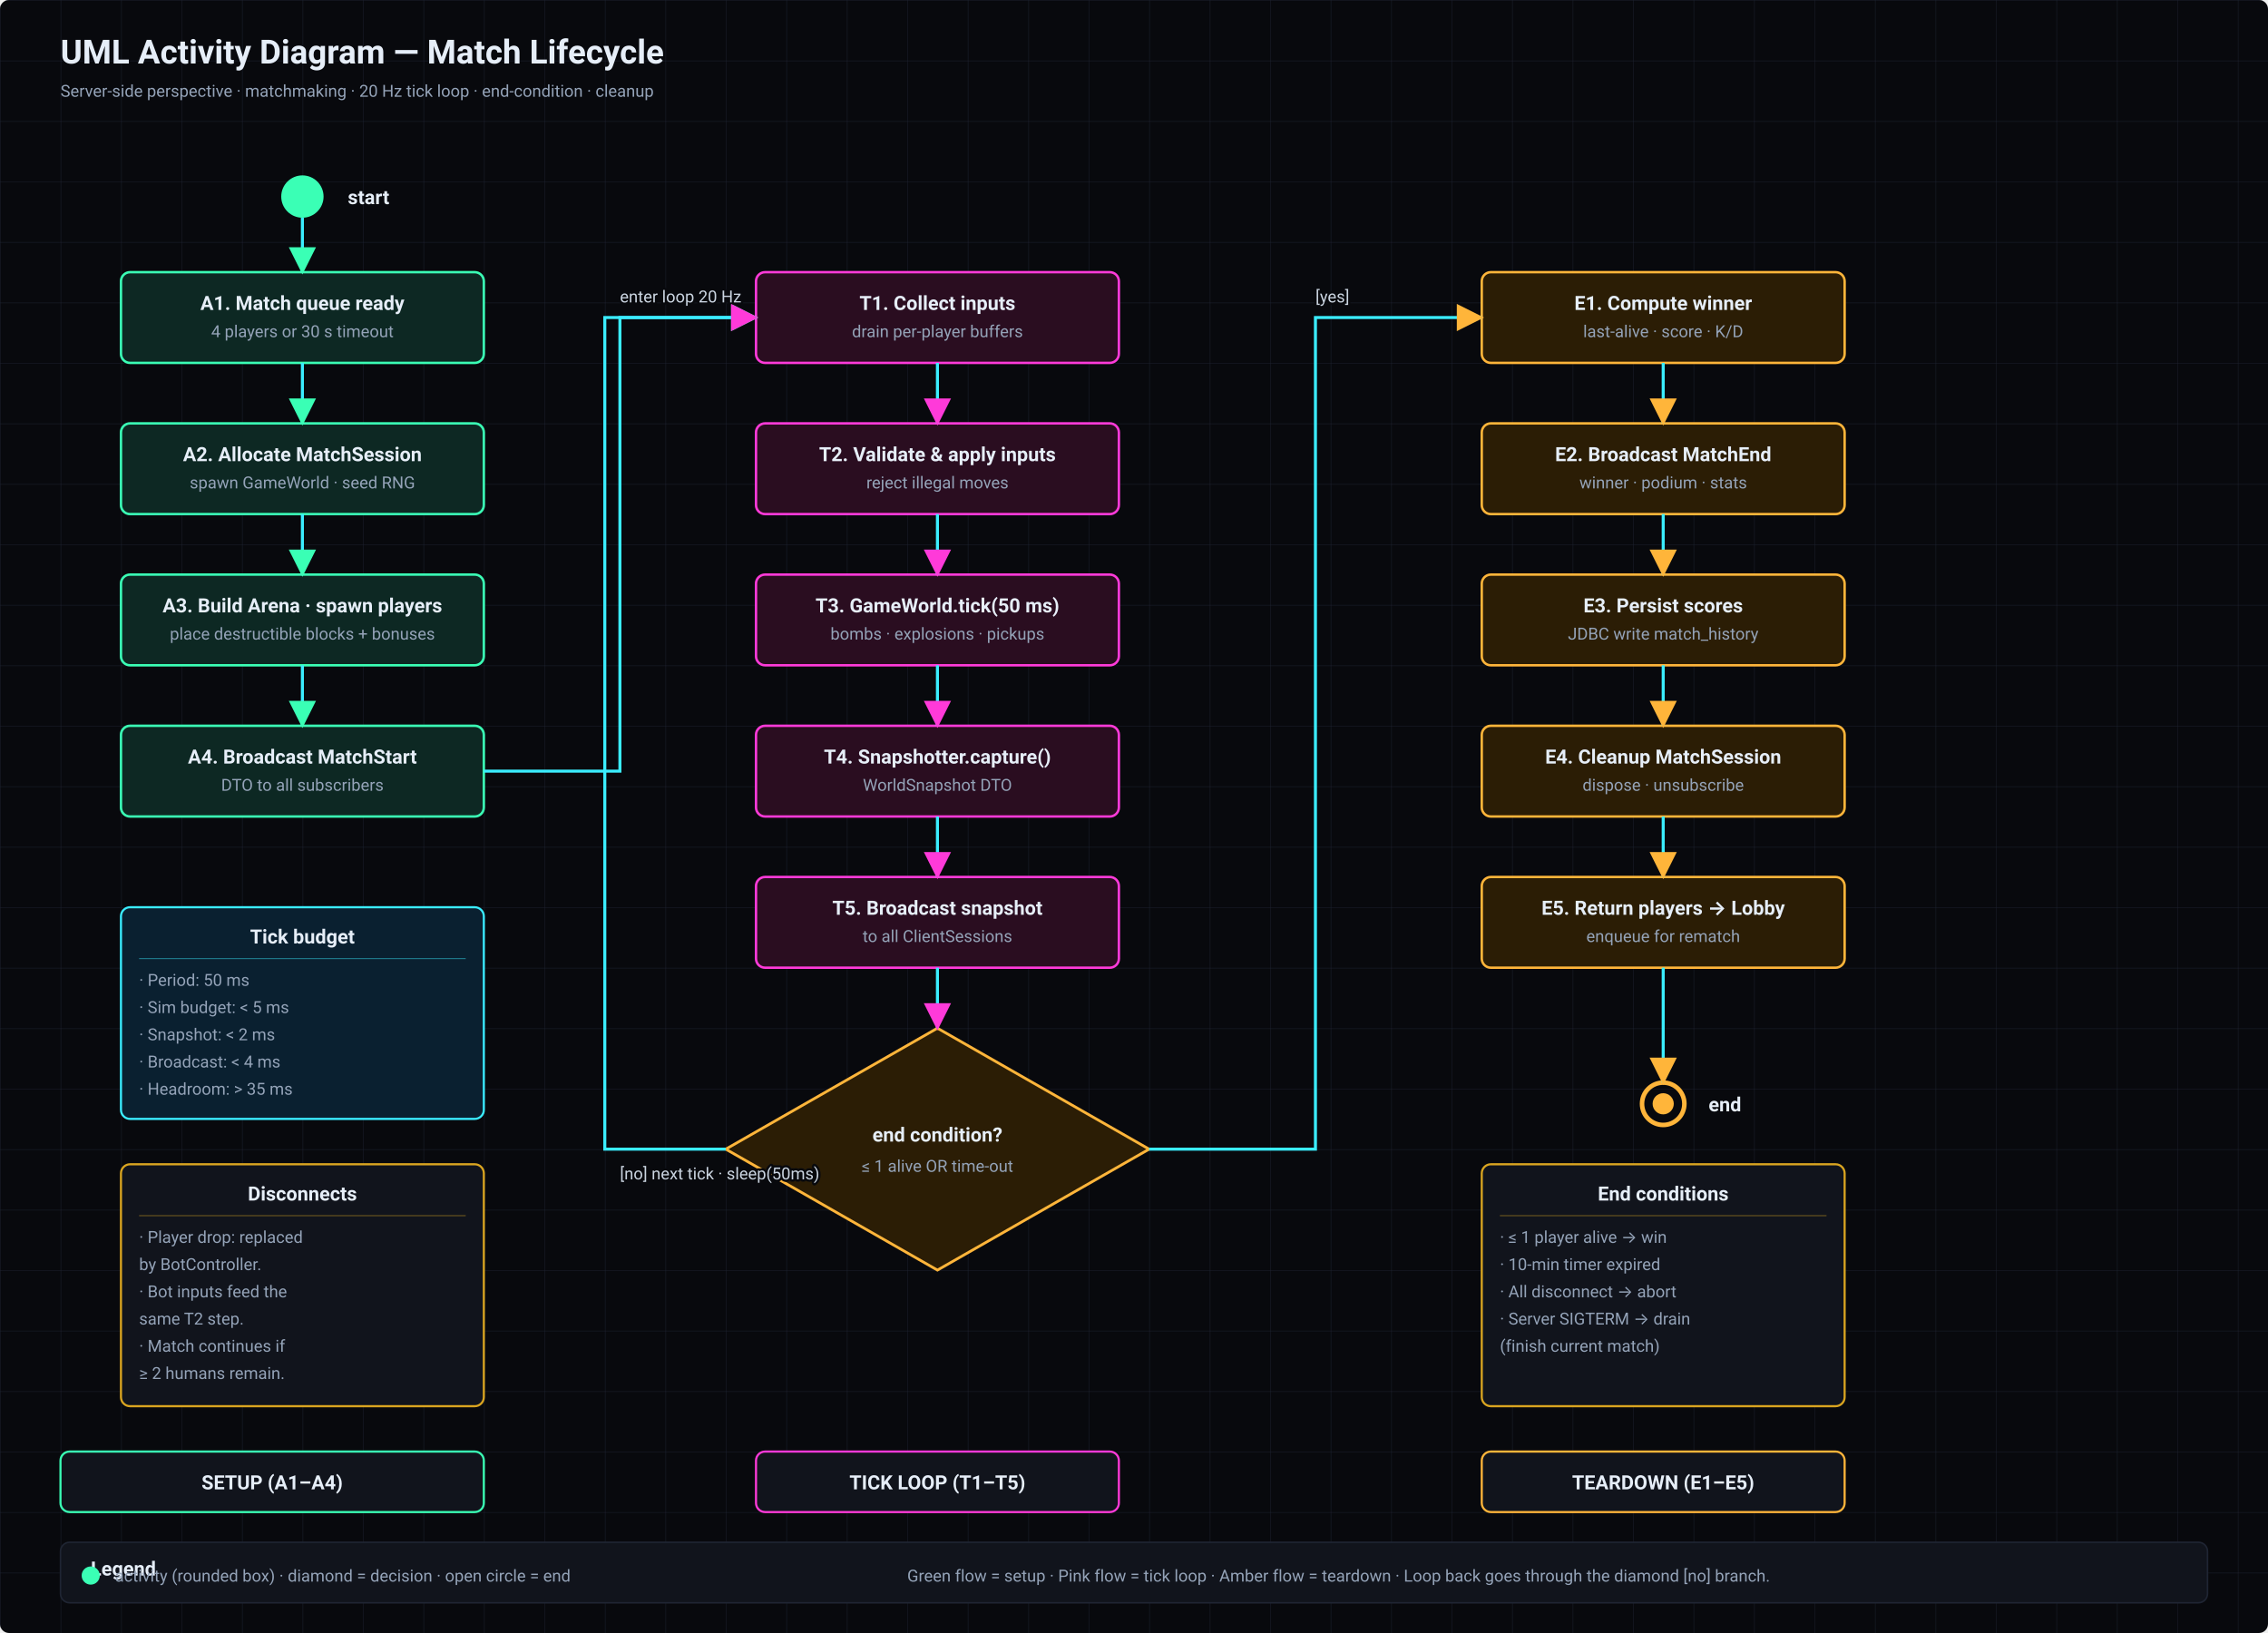
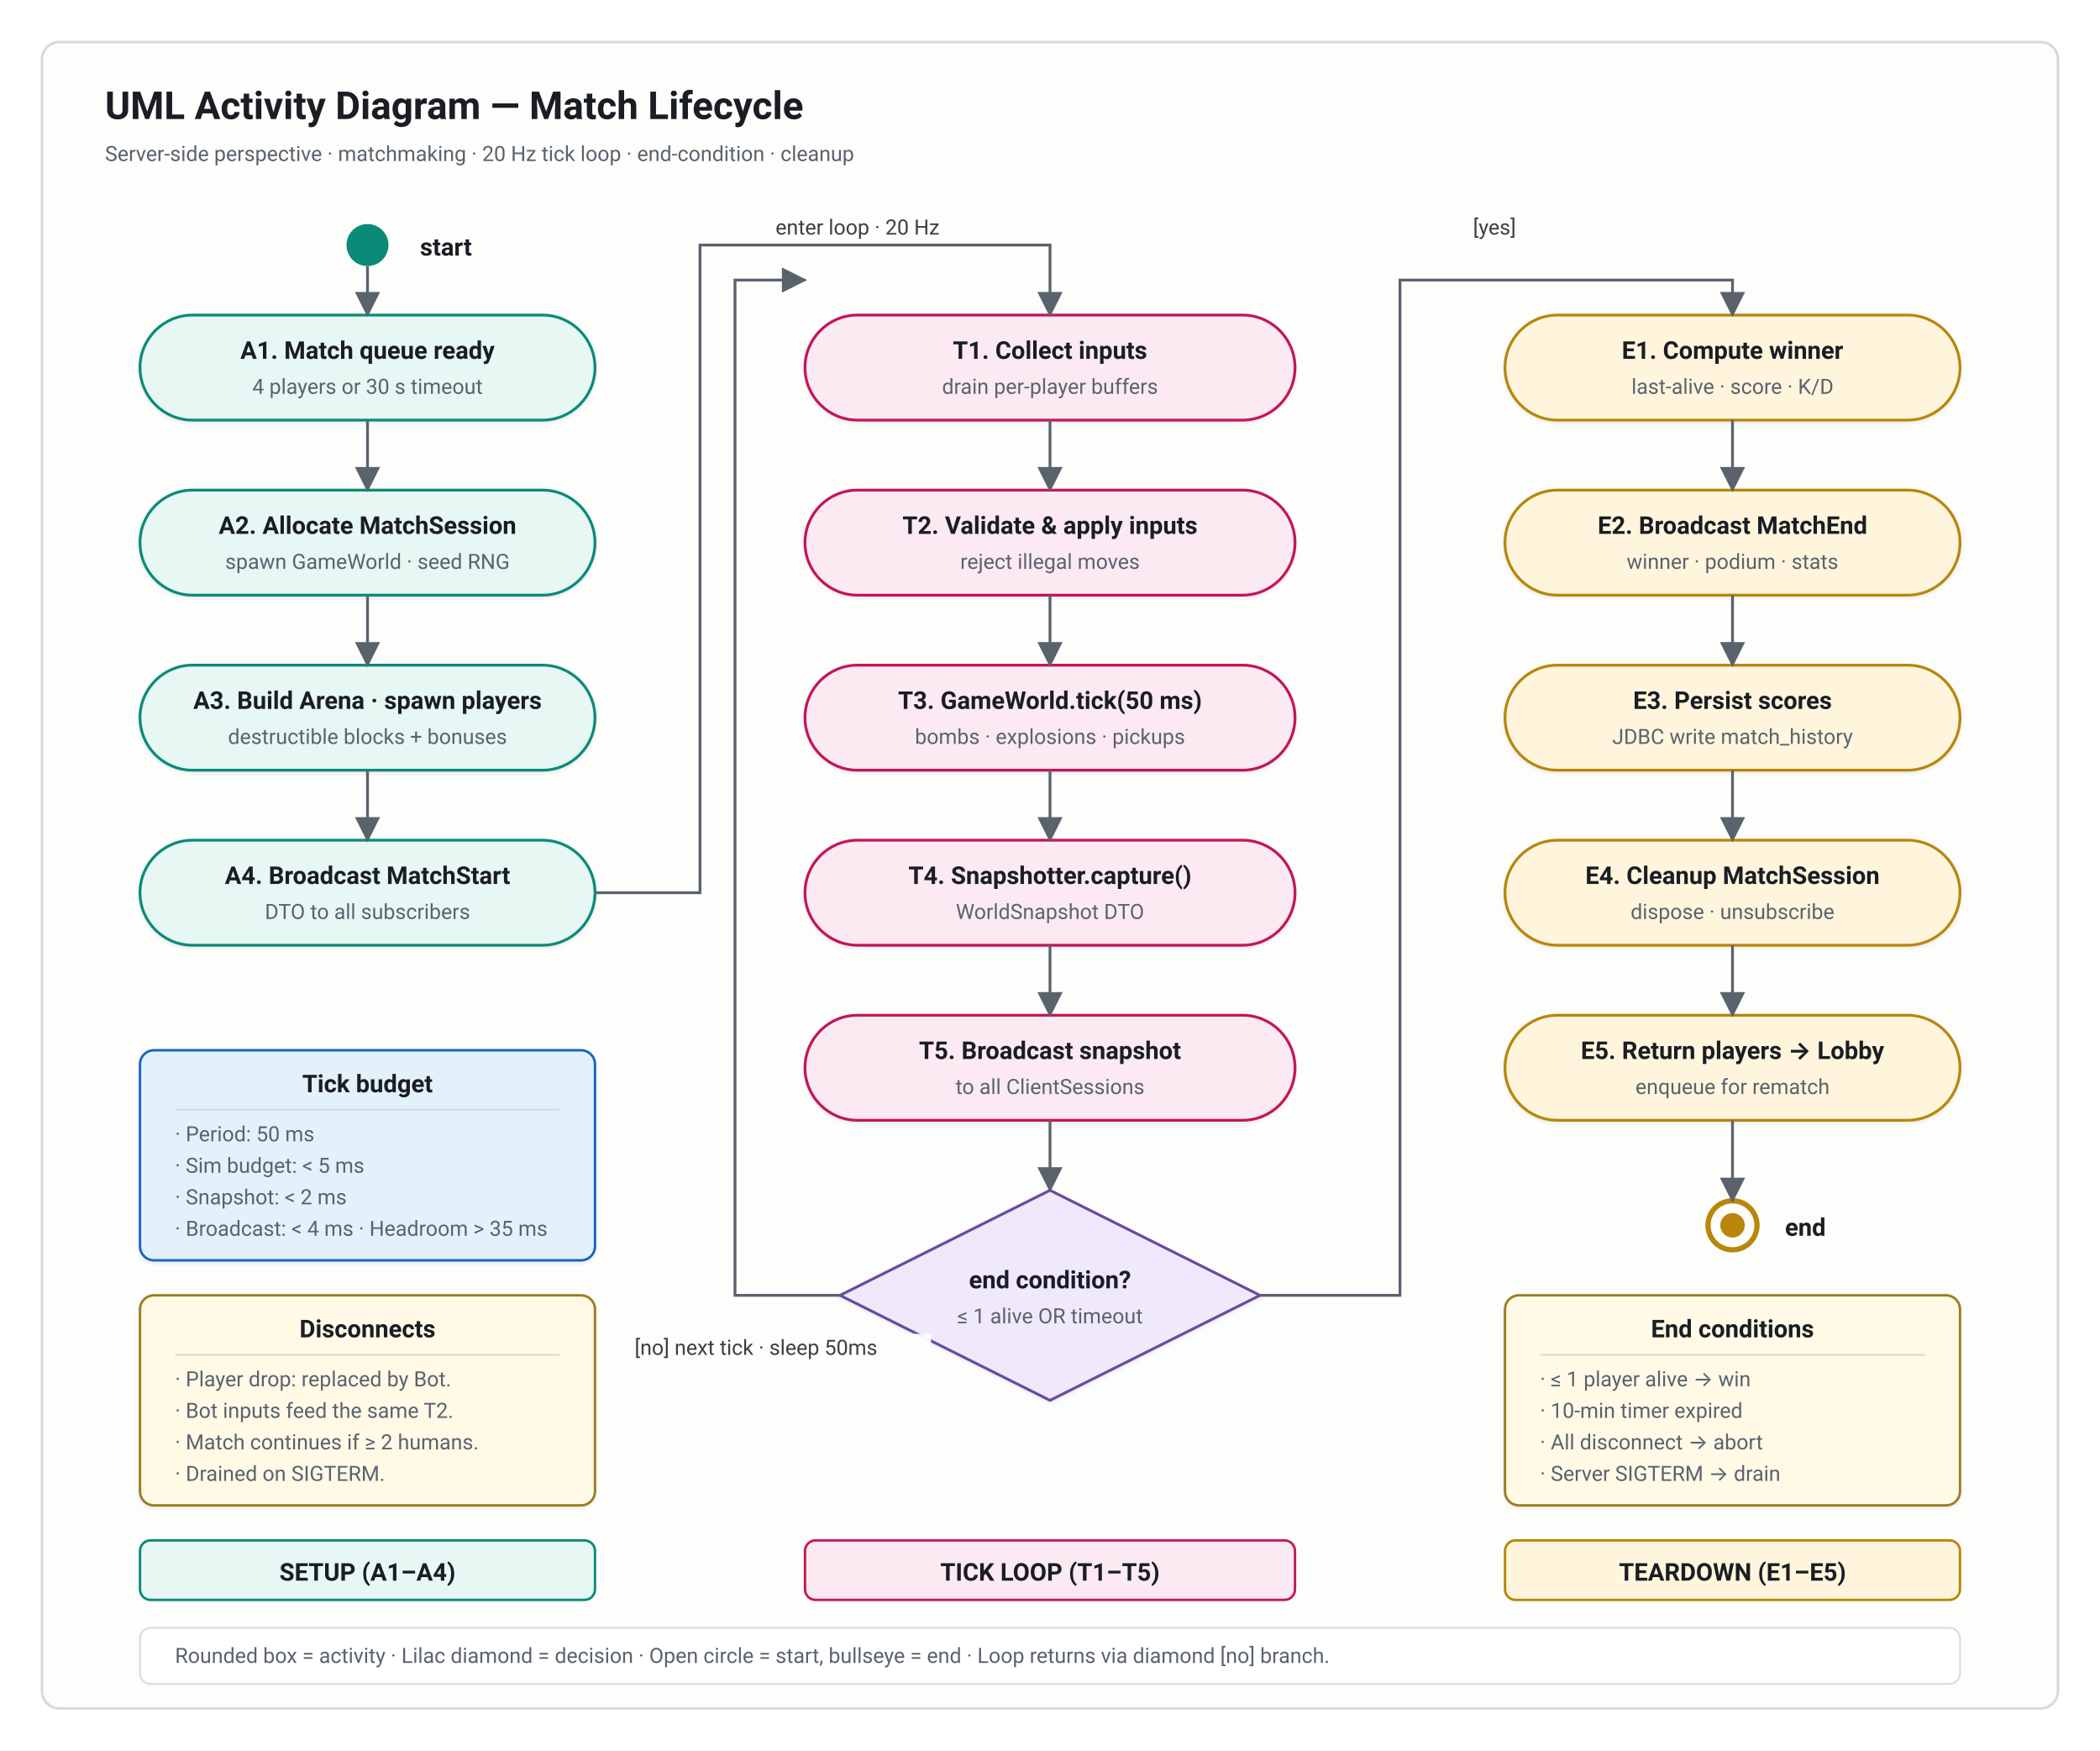
- <svg xmlns="http://www.w3.org/2000/svg" viewBox="0 0 1500 1080" preserveAspectRatio="xMidYMid meet" role="img" aria-labelledby="title desc">
+ <svg xmlns="http://www.w3.org/2000/svg" viewBox="0 0 1200 1000" preserveAspectRatio="xMidYMid meet" role="img" aria-labelledby="title desc">
  <style>
-     rect { rx: 6; ry: 6; }
-     text { font-family: -apple-system, "Segoe UI", Roboto, sans-serif; fill: #e8eef8; }
-     .ttl { font-weight: 700; font-size: 14px; }
-     .sub { font-size: 12px; fill: #9aa6b8; }
-     .edge { font-size: 11px; fill: #c5cbd6; }
+     text { font-family: -apple-system, "Segoe UI", Roboto, sans-serif; fill: #1a1d24; }
+     .title { font-weight: 700; font-size: 22px; fill: #1a1d24; }
+     .ttl { font-weight: 700; font-size: 14px; fill: #1a1d24; }
+     .sub { font-size: 12px; fill: #5a626e; }
+     .edge { font-size: 12px; fill: #3a3f47; }
+     .grp { font-weight: 700; font-size: 13px; letter-spacing: 1.2px; fill: #6a6f78; }
+     .conn { fill: none; stroke: #5a626e; stroke-width: 1.6; }
  </style>
  <defs>
-     <pattern id="grid" width="40" height="40" patternUnits="userSpaceOnUse">
-       <path d="M 40 0 L 0 0 0 40" fill="none" stroke="#1f2533" stroke-width="0.5" />
-     </pattern>
-     <marker id="arrCyan" viewBox="0 0 12 12" refX="11" refY="6" markerWidth="9" markerHeight="9" orient="auto-start-reverse">
-       <path d="M0,0 L12,6 L0,12 z" fill="#3aedff" />
+     <marker id="arr" viewBox="0 0 12 12" refX="11" refY="6" markerWidth="9" markerHeight="9" orient="auto-start-reverse">
+       <path d="M0,0 L12,6 L0,12 z" fill="#5a626e" />
    </marker>
-     <marker id="arrPink" viewBox="0 0 12 12" refX="11" refY="6" markerWidth="9" markerHeight="9" orient="auto-start-reverse">
-       <path d="M0,0 L12,6 L0,12 z" fill="#ff3ad9" />
-     </marker>
-     <marker id="arrAmber" viewBox="0 0 12 12" refX="11" refY="6" markerWidth="9" markerHeight="9" orient="auto-start-reverse">
-       <path d="M0,0 L12,6 L0,12 z" fill="#ffb53a" />
-     </marker>
-     <marker id="arrGreen" viewBox="0 0 12 12" refX="11" refY="6" markerWidth="9" markerHeight="9" orient="auto-start-reverse">
-       <path d="M0,0 L12,6 L0,12 z" fill="#3affb5" />
-     </marker>
+     <filter id="sh" x="-5%" y="-5%" width="110%" height="115%">
+       <feDropShadow stdDeviation="1" dx="0" dy="1" flood-color="#000" flood-opacity="0.08" />
+     </filter>
  </defs>
-   <style>
-     text { fill: #e6eef8; font-family: -apple-system, "Segoe UI", Roboto, sans-serif; }
-     .title { font-weight: 700; font-size: 22px; }
-     .ttl { font-weight: 700; font-size: 13px; }
-     .sub { font-size: 11px; fill: #94a3b8; }
-     .edge { font-size: 11px; fill: #cbd5e1; paint-order: stroke; stroke: #08090d; stroke-width: 3px; stroke-linejoin: round; }
-     .conn { fill: none; stroke-width: 2; stroke: #3aedff; }
-   </style>
-   <rect x="0" y="0" width="1500" height="1080" fill="#08090d" />
-   <rect x="0" y="0" width="1500" height="1080" fill="url(#grid)" />
-   <text x="40" y="42" class="title" fill="#daa520">UML Activity Diagram — Match Lifecycle</text>
-   <text x="40" y="64" class="sub">Server-side perspective · matchmaking · 20 Hz tick loop · end-condition · cleanup</text>
-   <circle cx="200" cy="130" r="14" fill="#3affb5" />
-   <text x="230" y="135" class="ttl" fill="#3affb5">start</text>
-   <rect x="80" y="180" width="240" height="60" rx="30" fill="#0d2823" stroke="#3affb5" stroke-width="1.6" />
-   <text x="200" y="205" text-anchor="middle" class="ttl" fill="#3affb5">A1. Match queue ready</text>
-   <text x="200" y="223" text-anchor="middle" class="sub">4 players or 30 s timeout</text>
-   <rect x="80" y="280" width="240" height="60" rx="30" fill="#0d2823" stroke="#3affb5" stroke-width="1.6" />
-   <text x="200" y="305" text-anchor="middle" class="ttl" fill="#3affb5">A2. Allocate MatchSession</text>
-   <text x="200" y="323" text-anchor="middle" class="sub">spawn GameWorld · seed RNG</text>
-   <rect x="80" y="380" width="240" height="60" rx="30" fill="#0d2823" stroke="#3affb5" stroke-width="1.6" />
-   <text x="200" y="405" text-anchor="middle" class="ttl" fill="#3affb5">A3. Build Arena · spawn players</text>
-   <text x="200" y="423" text-anchor="middle" class="sub">place destructible blocks + bonuses</text>
-   <rect x="80" y="480" width="240" height="60" rx="30" fill="#0d2823" stroke="#3affb5" stroke-width="1.6" />
-   <text x="200" y="505" text-anchor="middle" class="ttl" fill="#3affb5">A4. Broadcast MatchStart</text>
-   <text x="200" y="523" text-anchor="middle" class="sub">DTO to all subscribers</text>
-   <rect x="500" y="180" width="240" height="60" rx="30" fill="#2a0d20" stroke="#ff3ad9" stroke-width="1.6" />
-   <text x="620" y="205" text-anchor="middle" class="ttl" fill="#ff3ad9">T1. Collect inputs</text>
-   <text x="620" y="223" text-anchor="middle" class="sub">drain per-player buffers</text>
-   <rect x="500" y="280" width="240" height="60" rx="30" fill="#2a0d20" stroke="#ff3ad9" stroke-width="1.6" />
-   <text x="620" y="305" text-anchor="middle" class="ttl" fill="#ff3ad9">T2. Validate &amp; apply inputs</text>
-   <text x="620" y="323" text-anchor="middle" class="sub">reject illegal moves</text>
-   <rect x="500" y="380" width="240" height="60" rx="30" fill="#2a0d20" stroke="#ff3ad9" stroke-width="1.6" />
-   <text x="620" y="405" text-anchor="middle" class="ttl" fill="#ff3ad9">T3. GameWorld.tick(50 ms)</text>
-   <text x="620" y="423" text-anchor="middle" class="sub">bombs · explosions · pickups</text>
-   <rect x="500" y="480" width="240" height="60" rx="30" fill="#2a0d20" stroke="#ff3ad9" stroke-width="1.6" />
-   <text x="620" y="505" text-anchor="middle" class="ttl" fill="#ff3ad9">T4. Snapshotter.capture()</text>
-   <text x="620" y="523" text-anchor="middle" class="sub">WorldSnapshot DTO</text>
-   <rect x="500" y="580" width="240" height="60" rx="30" fill="#2a0d20" stroke="#ff3ad9" stroke-width="1.6" />
-   <text x="620" y="605" text-anchor="middle" class="ttl" fill="#ff3ad9">T5. Broadcast snapshot</text>
-   <text x="620" y="623" text-anchor="middle" class="sub">to all ClientSessions</text>
-   <polygon points="620,680 760,760 620,840 480,760" fill="#2b1d05" stroke="#ffb53a" stroke-width="1.8" />
-   <text x="620" y="755" text-anchor="middle" class="ttl" fill="#ffb53a">end condition?</text>
-   <text x="620" y="775" text-anchor="middle" class="sub">≤ 1 alive  OR  time-out</text>
-   <rect x="980" y="180" width="240" height="60" rx="30" fill="#2b1d05" stroke="#ffb53a" stroke-width="1.6" />
-   <text x="1100" y="205" text-anchor="middle" class="ttl" fill="#ffb53a">E1. Compute winner</text>
-   <text x="1100" y="223" text-anchor="middle" class="sub">last-alive · score · K/D</text>
-   <rect x="980" y="280" width="240" height="60" rx="30" fill="#2b1d05" stroke="#ffb53a" stroke-width="1.6" />
-   <text x="1100" y="305" text-anchor="middle" class="ttl" fill="#ffb53a">E2. Broadcast MatchEnd</text>
-   <text x="1100" y="323" text-anchor="middle" class="sub">winner · podium · stats</text>
-   <rect x="980" y="380" width="240" height="60" rx="30" fill="#2b1d05" stroke="#ffb53a" stroke-width="1.6" />
-   <text x="1100" y="405" text-anchor="middle" class="ttl" fill="#ffb53a">E3. Persist scores</text>
-   <text x="1100" y="423" text-anchor="middle" class="sub">JDBC write match_history</text>
-   <rect x="980" y="480" width="240" height="60" rx="30" fill="#2b1d05" stroke="#ffb53a" stroke-width="1.6" />
-   <text x="1100" y="505" text-anchor="middle" class="ttl" fill="#ffb53a">E4. Cleanup MatchSession</text>
-   <text x="1100" y="523" text-anchor="middle" class="sub">dispose · unsubscribe</text>
-   <rect x="980" y="580" width="240" height="60" rx="30" fill="#2b1d05" stroke="#ffb53a" stroke-width="1.6" />
-   <text x="1100" y="605" text-anchor="middle" class="ttl" fill="#ffb53a">E5. Return players → Lobby</text>
-   <text x="1100" y="623" text-anchor="middle" class="sub">enqueue for rematch</text>
-   <circle cx="1100" cy="730" r="14" fill="none" stroke="#ffb53a" stroke-width="3" />
-   <circle cx="1100" cy="730" r="7" fill="#ffb53a" />
-   <text x="1130" y="735" class="ttl" fill="#ffb53a">end</text>
-   <path class="conn" d="M 200,144 V 180" stroke="#3affb5" marker-end="url(#arrGreen)" />
-   <path class="conn" d="M 200,240 V 280" stroke="#3affb5" marker-end="url(#arrGreen)" />
-   <path class="conn" d="M 200,340 V 380" stroke="#3affb5" marker-end="url(#arrGreen)" />
-   <path class="conn" d="M 200,440 V 480" stroke="#3affb5" marker-end="url(#arrGreen)" />
-   <path class="conn" d="M 320,510 H 410 V 210 H 500" stroke="#3affb5" marker-end="url(#arrGreen)" />
-   <text x="410" y="200" class="edge" fill="#3affb5">enter loop  20 Hz</text>
-   <path class="conn" d="M 620,240 V 280" marker-end="url(#arrPink)" stroke="#ff3ad9" />
-   <path class="conn" d="M 620,340 V 380" marker-end="url(#arrPink)" stroke="#ff3ad9" />
-   <path class="conn" d="M 620,440 V 480" marker-end="url(#arrPink)" stroke="#ff3ad9" />
-   <path class="conn" d="M 620,540 V 580" marker-end="url(#arrPink)" stroke="#ff3ad9" />
-   <path class="conn" d="M 620,640 V 680" marker-end="url(#arrPink)" stroke="#ff3ad9" />
-   <path class="conn" d="M 480,760 H 400 V 210 H 500" marker-end="url(#arrPink)" stroke="#ff3ad9" />
-   <text x="410" y="780" class="edge" fill="#ff3ad9">[no]  next tick · sleep(50ms)</text>
-   <path class="conn" d="M 760,760 H 870 V 210 H 980" marker-end="url(#arrAmber)" stroke="#ffb53a" />
-   <text x="870" y="200" class="edge" fill="#ffb53a">[yes]</text>
-   <path class="conn" d="M 1100,240 V 280" marker-end="url(#arrAmber)" stroke="#ffb53a" />
-   <path class="conn" d="M 1100,340 V 380" marker-end="url(#arrAmber)" stroke="#ffb53a" />
-   <path class="conn" d="M 1100,440 V 480" marker-end="url(#arrAmber)" stroke="#ffb53a" />
-   <path class="conn" d="M 1100,540 V 580" marker-end="url(#arrAmber)" stroke="#ffb53a" />
-   <path class="conn" d="M 1100,640 V 716" marker-end="url(#arrAmber)" stroke="#ffb53a" />
-   <rect x="80" y="600" width="240" height="140" rx="10" fill="#0a2030" stroke="#3aedff" stroke-width="1.4" />
-   <text x="200" y="624" text-anchor="middle" class="ttl" fill="#3aedff">Tick budget</text>
-   <line x1="92" y1="634" x2="308" y2="634" stroke="#3aedff" stroke-width="0.6" opacity="0.5" />
-   <text x="92" y="652" class="sub">·  Period:  50 ms</text>
-   <text x="92" y="670" class="sub">·  Sim budget:  &lt; 5 ms</text>
-   <text x="92" y="688" class="sub">·  Snapshot:  &lt; 2 ms</text>
-   <text x="92" y="706" class="sub">·  Broadcast:  &lt; 4 ms</text>
-   <text x="92" y="724" class="sub">·  Headroom:  &gt; 35 ms</text>
-   <rect x="80" y="770" width="240" height="160" rx="10" fill="#11141c" stroke="#daa520" stroke-width="1.4" />
-   <text x="200" y="794" text-anchor="middle" class="ttl" fill="#daa520">Disconnects</text>
-   <line x1="92" y1="804" x2="308" y2="804" stroke="#daa520" stroke-width="0.6" opacity="0.5" />
-   <text x="92" y="822" class="sub">·  Player drop: replaced</text>
-   <text x="92" y="840" class="sub">   by BotController.</text>
-   <text x="92" y="858" class="sub">·  Bot inputs feed the</text>
-   <text x="92" y="876" class="sub">   same T2 step.</text>
-   <text x="92" y="894" class="sub">·  Match continues if</text>
-   <text x="92" y="912" class="sub">   ≥ 2 humans remain.</text>
-   <rect x="980" y="770" width="240" height="160" rx="10" fill="#11141c" stroke="#daa520" stroke-width="1.4" />
-   <text x="1100" y="794" text-anchor="middle" class="ttl" fill="#daa520">End conditions</text>
-   <line x1="992" y1="804" x2="1208" y2="804" stroke="#daa520" stroke-width="0.6" opacity="0.5" />
-   <text x="992" y="822" class="sub">·  ≤ 1 player alive  →  win</text>
-   <text x="992" y="840" class="sub">·  10-min timer expired</text>
-   <text x="992" y="858" class="sub">·  All disconnect  →  abort</text>
-   <text x="992" y="876" class="sub">·  Server SIGTERM  →  drain</text>
-   <text x="992" y="894" class="sub">   (finish current match)</text>
-   <rect x="40" y="960" width="280" height="40" rx="6" fill="#11141c" stroke="#3affb5" stroke-width="1.4" />
-   <text x="180" y="985" text-anchor="middle" class="ttl" fill="#3affb5">SETUP  (A1–A4)</text>
-   <rect x="500" y="960" width="240" height="40" rx="6" fill="#11141c" stroke="#ff3ad9" stroke-width="1.4" />
-   <text x="620" y="985" text-anchor="middle" class="ttl" fill="#ff3ad9">TICK LOOP  (T1–T5)</text>
-   <rect x="980" y="960" width="240" height="40" rx="6" fill="#11141c" stroke="#ffb53a" stroke-width="1.4" />
-   <text x="1100" y="985" text-anchor="middle" class="ttl" fill="#ffb53a">TEARDOWN  (E1–E5)</text>
-   <rect x="40" y="1020" width="1420" height="40" rx="6" fill="#11141c" stroke="#1f2533" stroke-width="1" />
-   <text x="60" y="1042" class="ttl" fill="#daa520">Legend</text>
-   <circle cx="60" cy="1042" r="6" fill="#3affb5" />
-   <text x="76" y="1046" class="sub">activity (rounded box) · diamond = decision · open circle = end</text>
-   <text x="600" y="1046" class="sub">Green flow = setup · Pink flow = tick loop · Amber flow = teardown · Loop back goes through the diamond [no] branch.</text>
+   <rect x="0" y="0" width="1200" height="1000" fill="#ffffff" />
+   <rect x="24" y="24" width="1152" height="952" rx="10" fill="#fdfdfb" stroke="#d6dae0" stroke-width="1.5" />
+   <text x="60" y="68" class="title">UML Activity Diagram — Match Lifecycle</text>
+   <text x="60" y="92" class="sub">Server-side perspective · matchmaking · 20 Hz tick loop · end-condition · cleanup</text>
+   <circle cx="210" cy="140" r="12" fill="#0b8a78" />
+   <text x="240" y="146" class="ttl">start</text>
+   <rect x="80" y="180" width="260" height="60" rx="30" fill="#e6f7f4" stroke="#0b8a78" stroke-width="1.6" filter="url(#sh)" />
+   <text x="210" y="205" text-anchor="middle" class="ttl">A1. Match queue ready</text>
+   <text x="210" y="225" text-anchor="middle" class="sub">4 players or 30 s timeout</text>
+   <rect x="80" y="280" width="260" height="60" rx="30" fill="#e6f7f4" stroke="#0b8a78" stroke-width="1.6" filter="url(#sh)" />
+   <text x="210" y="305" text-anchor="middle" class="ttl">A2. Allocate MatchSession</text>
+   <text x="210" y="325" text-anchor="middle" class="sub">spawn GameWorld · seed RNG</text>
+   <rect x="80" y="380" width="260" height="60" rx="30" fill="#e6f7f4" stroke="#0b8a78" stroke-width="1.6" filter="url(#sh)" />
+   <text x="210" y="405" text-anchor="middle" class="ttl">A3. Build Arena · spawn players</text>
+   <text x="210" y="425" text-anchor="middle" class="sub">destructible blocks + bonuses</text>
+   <rect x="80" y="480" width="260" height="60" rx="30" fill="#e6f7f4" stroke="#0b8a78" stroke-width="1.6" filter="url(#sh)" />
+   <text x="210" y="505" text-anchor="middle" class="ttl">A4. Broadcast MatchStart</text>
+   <text x="210" y="525" text-anchor="middle" class="sub">DTO to all subscribers</text>
+   <rect x="460" y="180" width="280" height="60" rx="30" fill="#fceaf3" stroke="#c2185b" stroke-width="1.6" filter="url(#sh)" />
+   <text x="600" y="205" text-anchor="middle" class="ttl">T1. Collect inputs</text>
+   <text x="600" y="225" text-anchor="middle" class="sub">drain per-player buffers</text>
+   <rect x="460" y="280" width="280" height="60" rx="30" fill="#fceaf3" stroke="#c2185b" stroke-width="1.6" filter="url(#sh)" />
+   <text x="600" y="305" text-anchor="middle" class="ttl">T2. Validate &amp; apply inputs</text>
+   <text x="600" y="325" text-anchor="middle" class="sub">reject illegal moves</text>
+   <rect x="460" y="380" width="280" height="60" rx="30" fill="#fceaf3" stroke="#c2185b" stroke-width="1.6" filter="url(#sh)" />
+   <text x="600" y="405" text-anchor="middle" class="ttl">T3. GameWorld.tick(50 ms)</text>
+   <text x="600" y="425" text-anchor="middle" class="sub">bombs · explosions · pickups</text>
+   <rect x="460" y="480" width="280" height="60" rx="30" fill="#fceaf3" stroke="#c2185b" stroke-width="1.6" filter="url(#sh)" />
+   <text x="600" y="505" text-anchor="middle" class="ttl">T4. Snapshotter.capture()</text>
+   <text x="600" y="525" text-anchor="middle" class="sub">WorldSnapshot DTO</text>
+   <rect x="460" y="580" width="280" height="60" rx="30" fill="#fceaf3" stroke="#c2185b" stroke-width="1.6" filter="url(#sh)" />
+   <text x="600" y="605" text-anchor="middle" class="ttl">T5. Broadcast snapshot</text>
+   <text x="600" y="625" text-anchor="middle" class="sub">to all ClientSessions</text>
+   <polygon points="600,680 720,740 600,800 480,740" fill="#f0e9fb" stroke="#6a4ba1" stroke-width="1.6" filter="url(#sh)" />
+   <text x="600" y="736" text-anchor="middle" class="ttl">end condition?</text>
+   <text x="600" y="756" text-anchor="middle" class="sub">≤ 1 alive  OR  timeout</text>
+   <rect x="860" y="180" width="260" height="60" rx="30" fill="#fff5dc" stroke="#b8860b" stroke-width="1.6" filter="url(#sh)" />
+   <text x="990" y="205" text-anchor="middle" class="ttl">E1. Compute winner</text>
+   <text x="990" y="225" text-anchor="middle" class="sub">last-alive · score · K/D</text>
+   <rect x="860" y="280" width="260" height="60" rx="30" fill="#fff5dc" stroke="#b8860b" stroke-width="1.6" filter="url(#sh)" />
+   <text x="990" y="305" text-anchor="middle" class="ttl">E2. Broadcast MatchEnd</text>
+   <text x="990" y="325" text-anchor="middle" class="sub">winner · podium · stats</text>
+   <rect x="860" y="380" width="260" height="60" rx="30" fill="#fff5dc" stroke="#b8860b" stroke-width="1.6" filter="url(#sh)" />
+   <text x="990" y="405" text-anchor="middle" class="ttl">E3. Persist scores</text>
+   <text x="990" y="425" text-anchor="middle" class="sub">JDBC write match_history</text>
+   <rect x="860" y="480" width="260" height="60" rx="30" fill="#fff5dc" stroke="#b8860b" stroke-width="1.6" filter="url(#sh)" />
+   <text x="990" y="505" text-anchor="middle" class="ttl">E4. Cleanup MatchSession</text>
+   <text x="990" y="525" text-anchor="middle" class="sub">dispose · unsubscribe</text>
+   <rect x="860" y="580" width="260" height="60" rx="30" fill="#fff5dc" stroke="#b8860b" stroke-width="1.6" filter="url(#sh)" />
+   <text x="990" y="605" text-anchor="middle" class="ttl">E5. Return players → Lobby</text>
+   <text x="990" y="625" text-anchor="middle" class="sub">enqueue for rematch</text>
+   <circle cx="990" cy="700" r="14" fill="none" stroke="#b8860b" stroke-width="3" />
+   <circle cx="990" cy="700" r="7" fill="#b8860b" />
+   <text x="1020" y="706" class="ttl">end</text>
+   <path class="conn" d="M 210,152 V 180" marker-end="url(#arr)" />
+   <path class="conn" d="M 210,240 V 280" marker-end="url(#arr)" />
+   <path class="conn" d="M 210,340 V 380" marker-end="url(#arr)" />
+   <path class="conn" d="M 210,440 V 480" marker-end="url(#arr)" />
+   <path class="conn" d="M 340,510 H 400 V 140 H 600 V 180" marker-end="url(#arr)" />
+   <rect x="410" y="122" width="160" height="16" fill="#fdfdfb" opacity="0.95" />
+   <text x="490" y="134" text-anchor="middle" class="edge">enter loop · 20 Hz</text>
+   <path class="conn" d="M 600,240 V 280" marker-end="url(#arr)" />
+   <path class="conn" d="M 600,340 V 380" marker-end="url(#arr)" />
+   <path class="conn" d="M 600,440 V 480" marker-end="url(#arr)" />
+   <path class="conn" d="M 600,540 V 580" marker-end="url(#arr)" />
+   <path class="conn" d="M 600,640 V 680" marker-end="url(#arr)" />
+   <path class="conn" d="M 480,740 H 420 V 160 H 460" marker-end="url(#arr)" />
+   <rect x="332" y="762" width="200" height="16" fill="#fdfdfb" opacity="0.95" />
+   <text x="432" y="774" text-anchor="middle" class="edge">[no] next tick · sleep 50ms</text>
+   <path class="conn" d="M 720,740 H 800 V 160 H 990 V 180" marker-end="url(#arr)" />
+   <rect x="824" y="122" width="60" height="16" fill="#fdfdfb" opacity="0.95" />
+   <text x="854" y="134" text-anchor="middle" class="edge">[yes]</text>
+   <path class="conn" d="M 990,240 V 280" marker-end="url(#arr)" />
+   <path class="conn" d="M 990,340 V 380" marker-end="url(#arr)" />
+   <path class="conn" d="M 990,440 V 480" marker-end="url(#arr)" />
+   <path class="conn" d="M 990,540 V 580" marker-end="url(#arr)" />
+   <path class="conn" d="M 990,640 V 686" marker-end="url(#arr)" />
+   <rect x="80" y="600" width="260" height="120" rx="8" fill="#e3f1fa" stroke="#1565c0" stroke-width="1.4" filter="url(#sh)" />
+   <text x="210" y="624" text-anchor="middle" class="ttl">Tick budget</text>
+   <line x1="100" y1="634" x2="320" y2="634" stroke="#d6dae0" stroke-width="1" />
+   <text x="100" y="652" class="sub">·  Period: 50 ms</text>
+   <text x="100" y="670" class="sub">·  Sim budget: &lt; 5 ms</text>
+   <text x="100" y="688" class="sub">·  Snapshot: &lt; 2 ms</text>
+   <text x="100" y="706" class="sub">·  Broadcast: &lt; 4 ms · Headroom &gt; 35 ms</text>
+   <rect x="80" y="740" width="260" height="120" rx="8" fill="#fff9e6" stroke="#9c7c20" stroke-width="1.4" filter="url(#sh)" />
+   <text x="210" y="764" text-anchor="middle" class="ttl">Disconnects</text>
+   <line x1="100" y1="774" x2="320" y2="774" stroke="#d6dae0" stroke-width="1" />
+   <text x="100" y="792" class="sub">·  Player drop: replaced by Bot.</text>
+   <text x="100" y="810" class="sub">·  Bot inputs feed the same T2.</text>
+   <text x="100" y="828" class="sub">·  Match continues if ≥ 2 humans.</text>
+   <text x="100" y="846" class="sub">·  Drained on SIGTERM.</text>
+   <rect x="860" y="740" width="260" height="120" rx="8" fill="#fff9e6" stroke="#9c7c20" stroke-width="1.4" filter="url(#sh)" />
+   <text x="990" y="764" text-anchor="middle" class="ttl">End conditions</text>
+   <line x1="880" y1="774" x2="1100" y2="774" stroke="#d6dae0" stroke-width="1" />
+   <text x="880" y="792" class="sub">·  ≤ 1 player alive → win</text>
+   <text x="880" y="810" class="sub">·  10-min timer expired</text>
+   <text x="880" y="828" class="sub">·  All disconnect → abort</text>
+   <text x="880" y="846" class="sub">·  Server SIGTERM → drain</text>
+   <rect x="80" y="880" width="260" height="34" rx="6" fill="#e6f7f4" stroke="#0b8a78" stroke-width="1.4" />
+   <text x="210" y="903" text-anchor="middle" class="ttl">SETUP  (A1–A4)</text>
+   <rect x="460" y="880" width="280" height="34" rx="6" fill="#fceaf3" stroke="#c2185b" stroke-width="1.4" />
+   <text x="600" y="903" text-anchor="middle" class="ttl">TICK LOOP  (T1–T5)</text>
+   <rect x="860" y="880" width="260" height="34" rx="6" fill="#fff5dc" stroke="#b8860b" stroke-width="1.4" />
+   <text x="990" y="903" text-anchor="middle" class="ttl">TEARDOWN  (E1–E5)</text>
+   <rect x="80" y="930" width="1040" height="32" rx="6" fill="#ffffff" stroke="#d6dae0" stroke-width="1" />
+   <text x="100" y="950" class="sub">Rounded box = activity · Lilac diamond = decision · Open circle = start, bullseye = end · Loop returns via diamond [no] branch.</text>
</svg>
